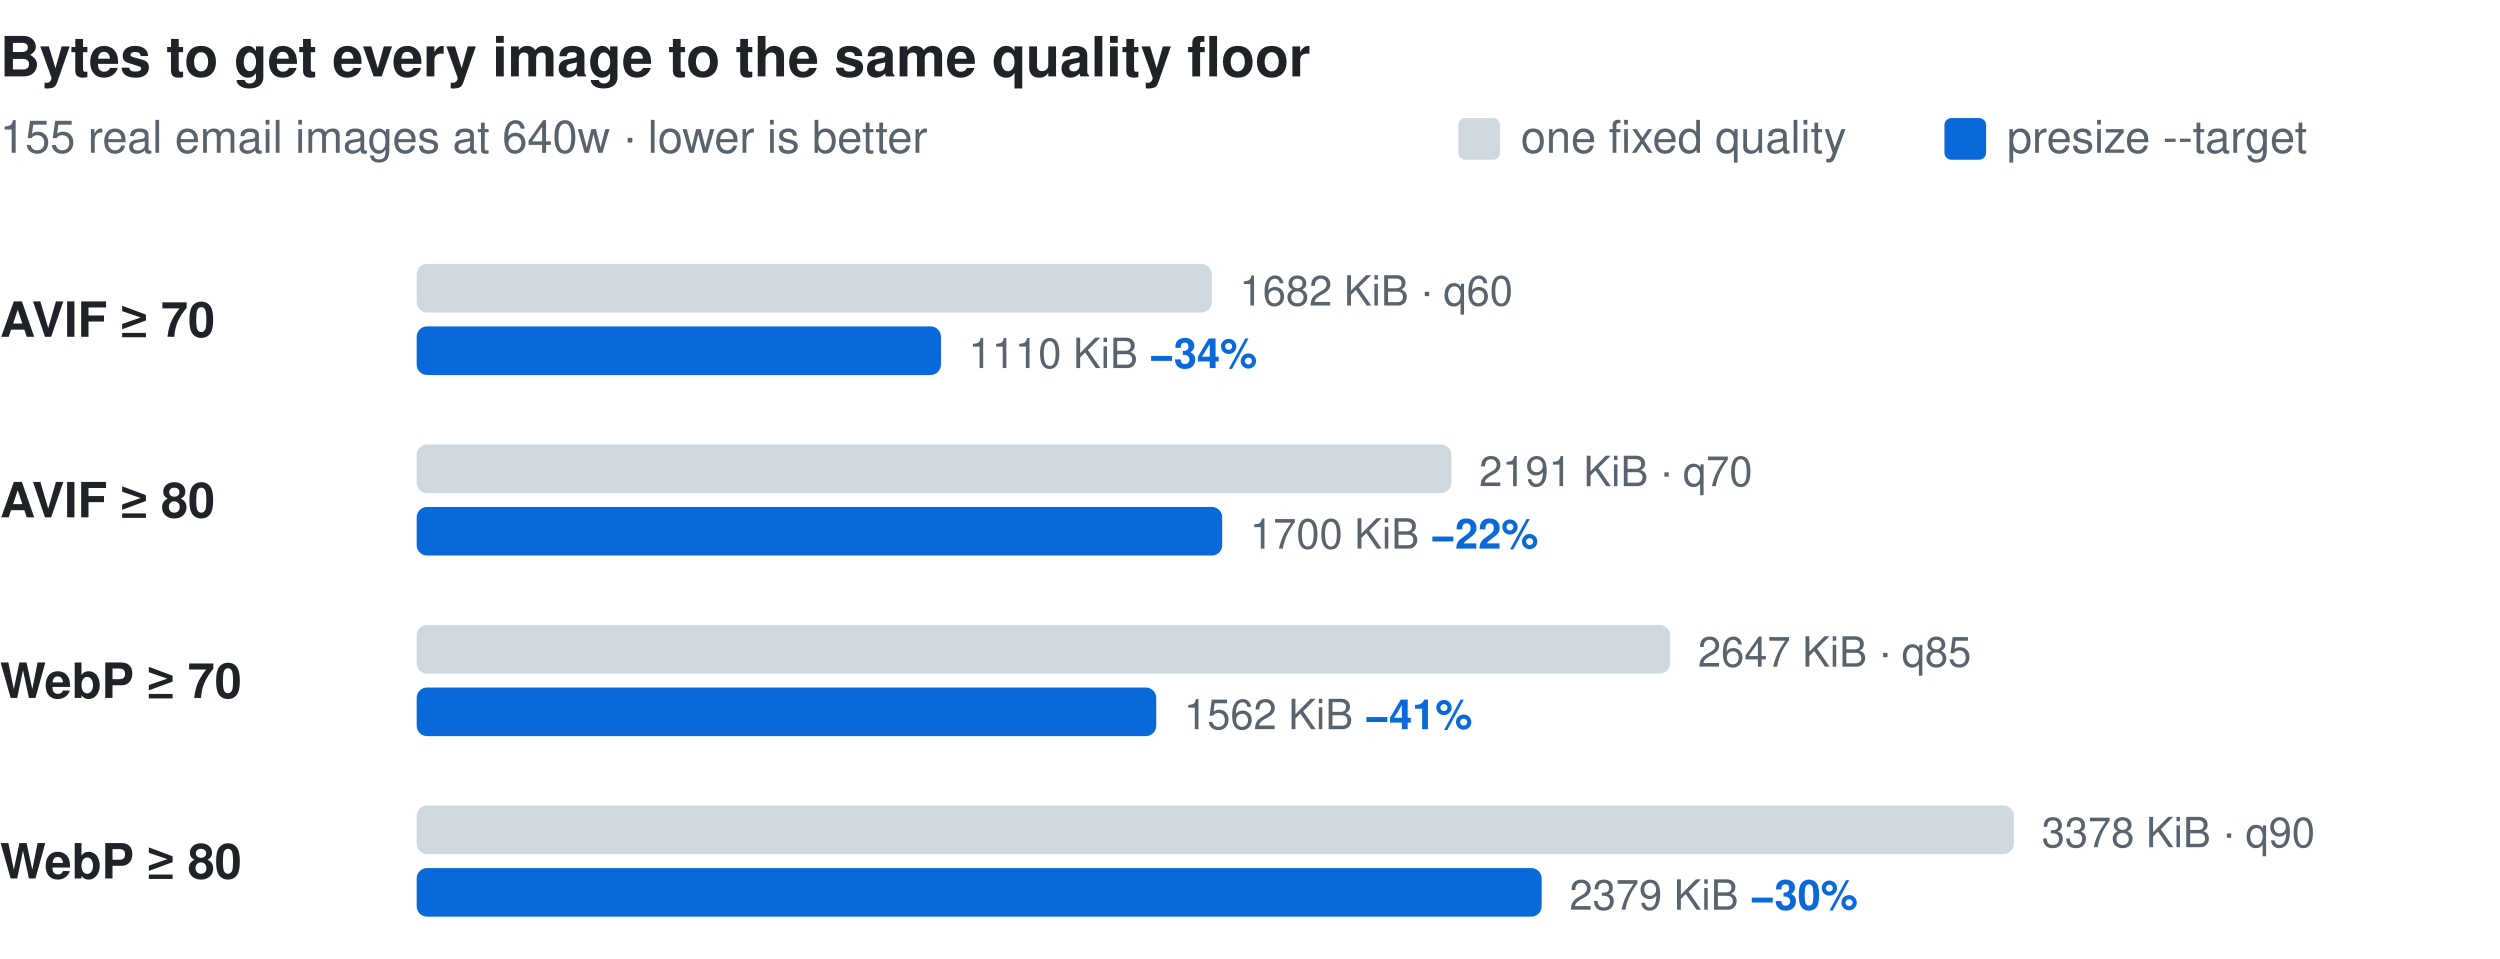
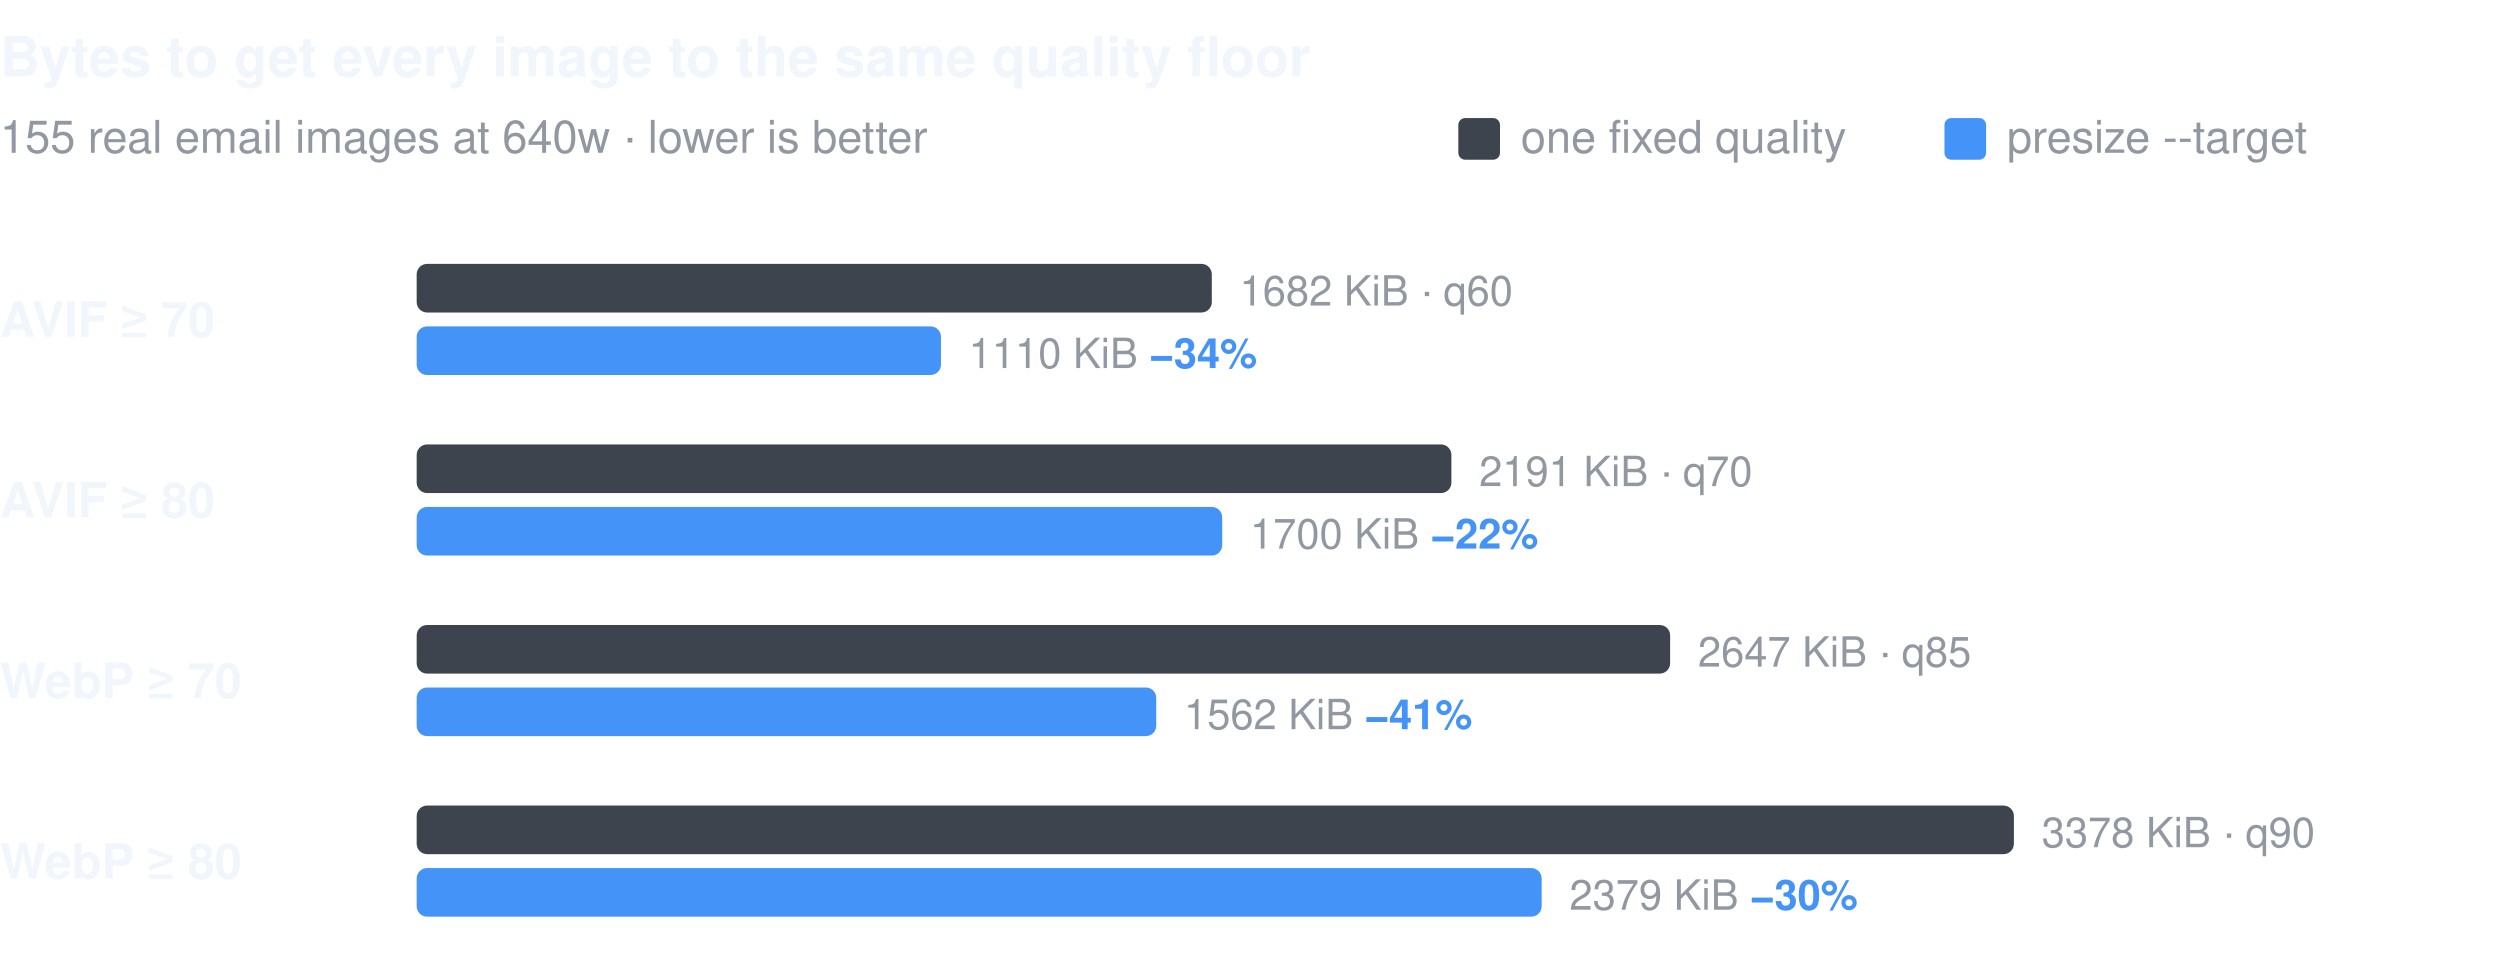
<svg xmlns="http://www.w3.org/2000/svg" width="720" height="276" viewBox="0 0 720 276" font-family="-apple-system, BlinkMacSystemFont, 'Segoe UI', Helvetica, Arial, sans-serif">
  <style>
-     .t { fill: #1f2328; }
-     .m { fill: #59636e; }
-     .fixed { fill: #d1d9e0; }
-     .searched { fill: #0969da; }
-     .save { fill: #0969da; font-weight: 600; }
-     @media (prefers-color-scheme: dark) {
-       .t { fill: #f0f6fc; }
-       .m { fill: #9198a1; }
-       .fixed { fill: #3d444d; }
-       .searched { fill: #4493f8; }
-       .save { fill: #4493f8; }
-     }
+     .t { fill: #f0f6fc; }
+     .m { fill: #9198a1; }
+     .fixed { fill: #3d444d; }
+     .searched { fill: #4493f8; }
+     .save { fill: #4493f8; font-weight: 600; }
  </style>
  <text class="t" x="0" y="22" font-size="16" font-weight="600">Bytes to get every image to the same quality floor</text>
  <text class="m" x="0" y="44" font-size="13">155 real email images at 640w · lower is better</text>
  <rect class="fixed" x="420" y="34" width="12" height="12" rx="2" />
  <text class="m" x="438" y="44" font-size="13">one fixed quality</text>
  <rect class="searched" x="560" y="34" width="12" height="12" rx="2" />
  <text class="m" x="578" y="44" font-size="13">presize --target</text>
  <g transform="translate(0,76)">
    <text class="t" x="0" y="21" font-size="14" font-weight="600">AVIF ≥ 70</text>
    <rect class="fixed" x="120" y="0" width="229" height="14" rx="3" />
    <text class="m" x="357" y="12" font-size="12">1682 KiB · q60</text>
    <rect class="searched" x="120" y="18" width="151" height="14" rx="3" />
    <text class="m" x="279" y="30" font-size="12">1110 KiB  <tspan class="save">−34%</tspan>
    </text>
  </g>
  <g transform="translate(0,128)">
    <text class="t" x="0" y="21" font-size="14" font-weight="600">AVIF ≥ 80</text>
    <rect class="fixed" x="120" y="0" width="298" height="14" rx="3" />
    <text class="m" x="426" y="12" font-size="12">2191 KiB · q70</text>
    <rect class="searched" x="120" y="18" width="232" height="14" rx="3" />
    <text class="m" x="360" y="30" font-size="12">1700 KiB  <tspan class="save">−22%</tspan>
    </text>
  </g>
  <g transform="translate(0,180)">
    <text class="t" x="0" y="21" font-size="14" font-weight="600">WebP ≥ 70</text>
    <rect class="fixed" x="120" y="0" width="361" height="14" rx="3" />
    <text class="m" x="489" y="12" font-size="12">2647 KiB · q85</text>
    <rect class="searched" x="120" y="18" width="213" height="14" rx="3" />
    <text class="m" x="341" y="30" font-size="12">1562 KiB  <tspan class="save">−41%</tspan>
    </text>
  </g>
  <g transform="translate(0,232)">
    <text class="t" x="0" y="21" font-size="14" font-weight="600">WebP ≥ 80</text>
    <rect class="fixed" x="120" y="0" width="460" height="14" rx="3" />
    <text class="m" x="588" y="12" font-size="12">3378 KiB · q90</text>
    <rect class="searched" x="120" y="18" width="324" height="14" rx="3" />
    <text class="m" x="452" y="30" font-size="12">2379 KiB  <tspan class="save">−30%</tspan>
    </text>
  </g>
</svg>
